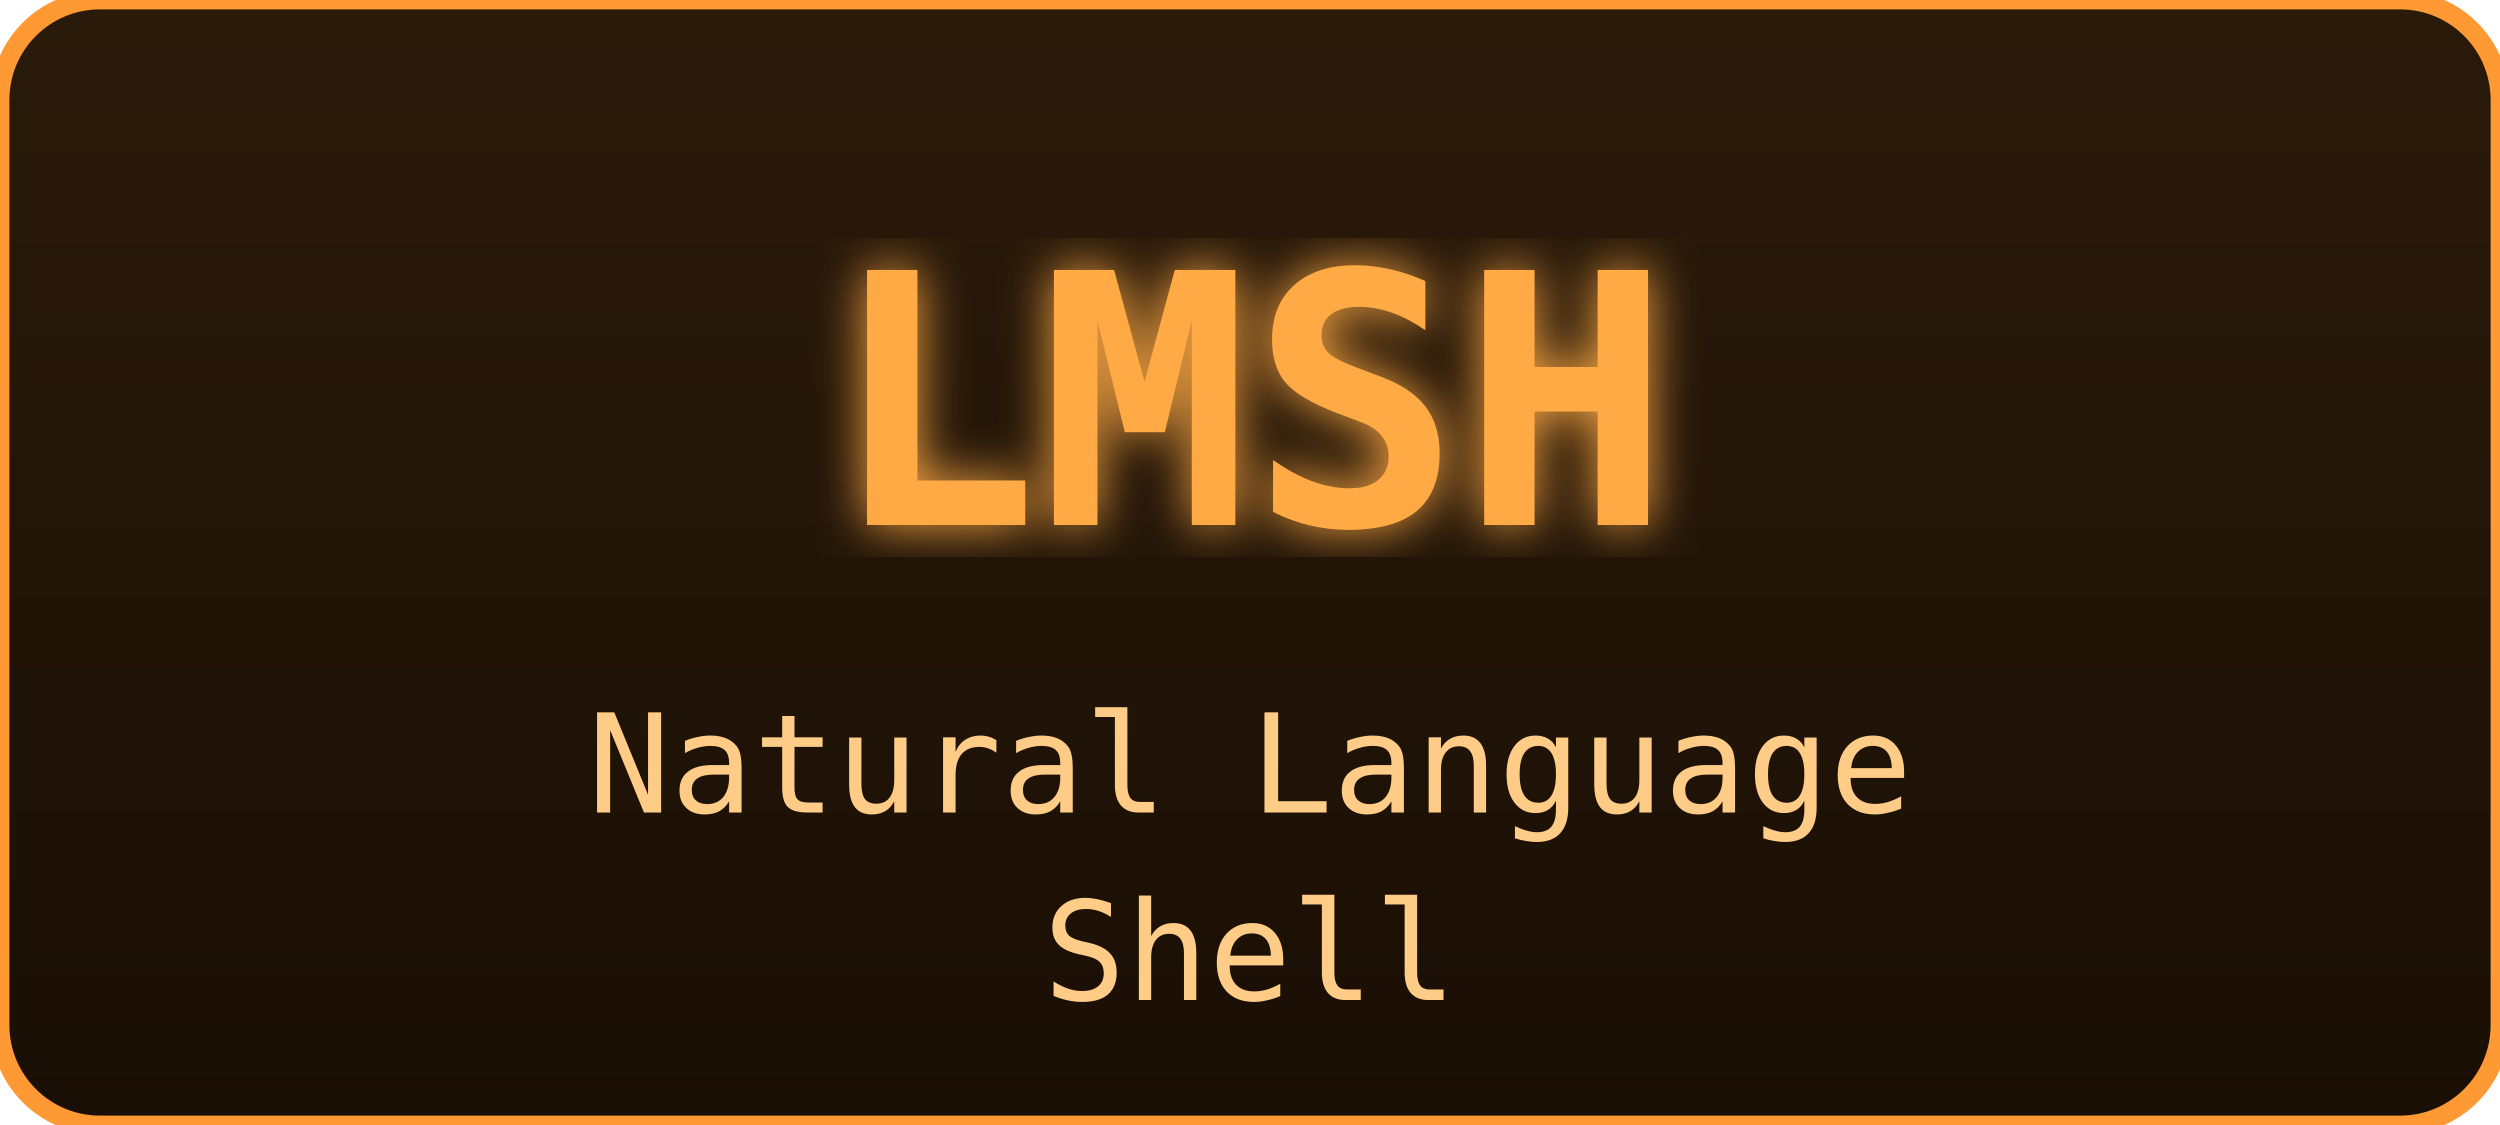
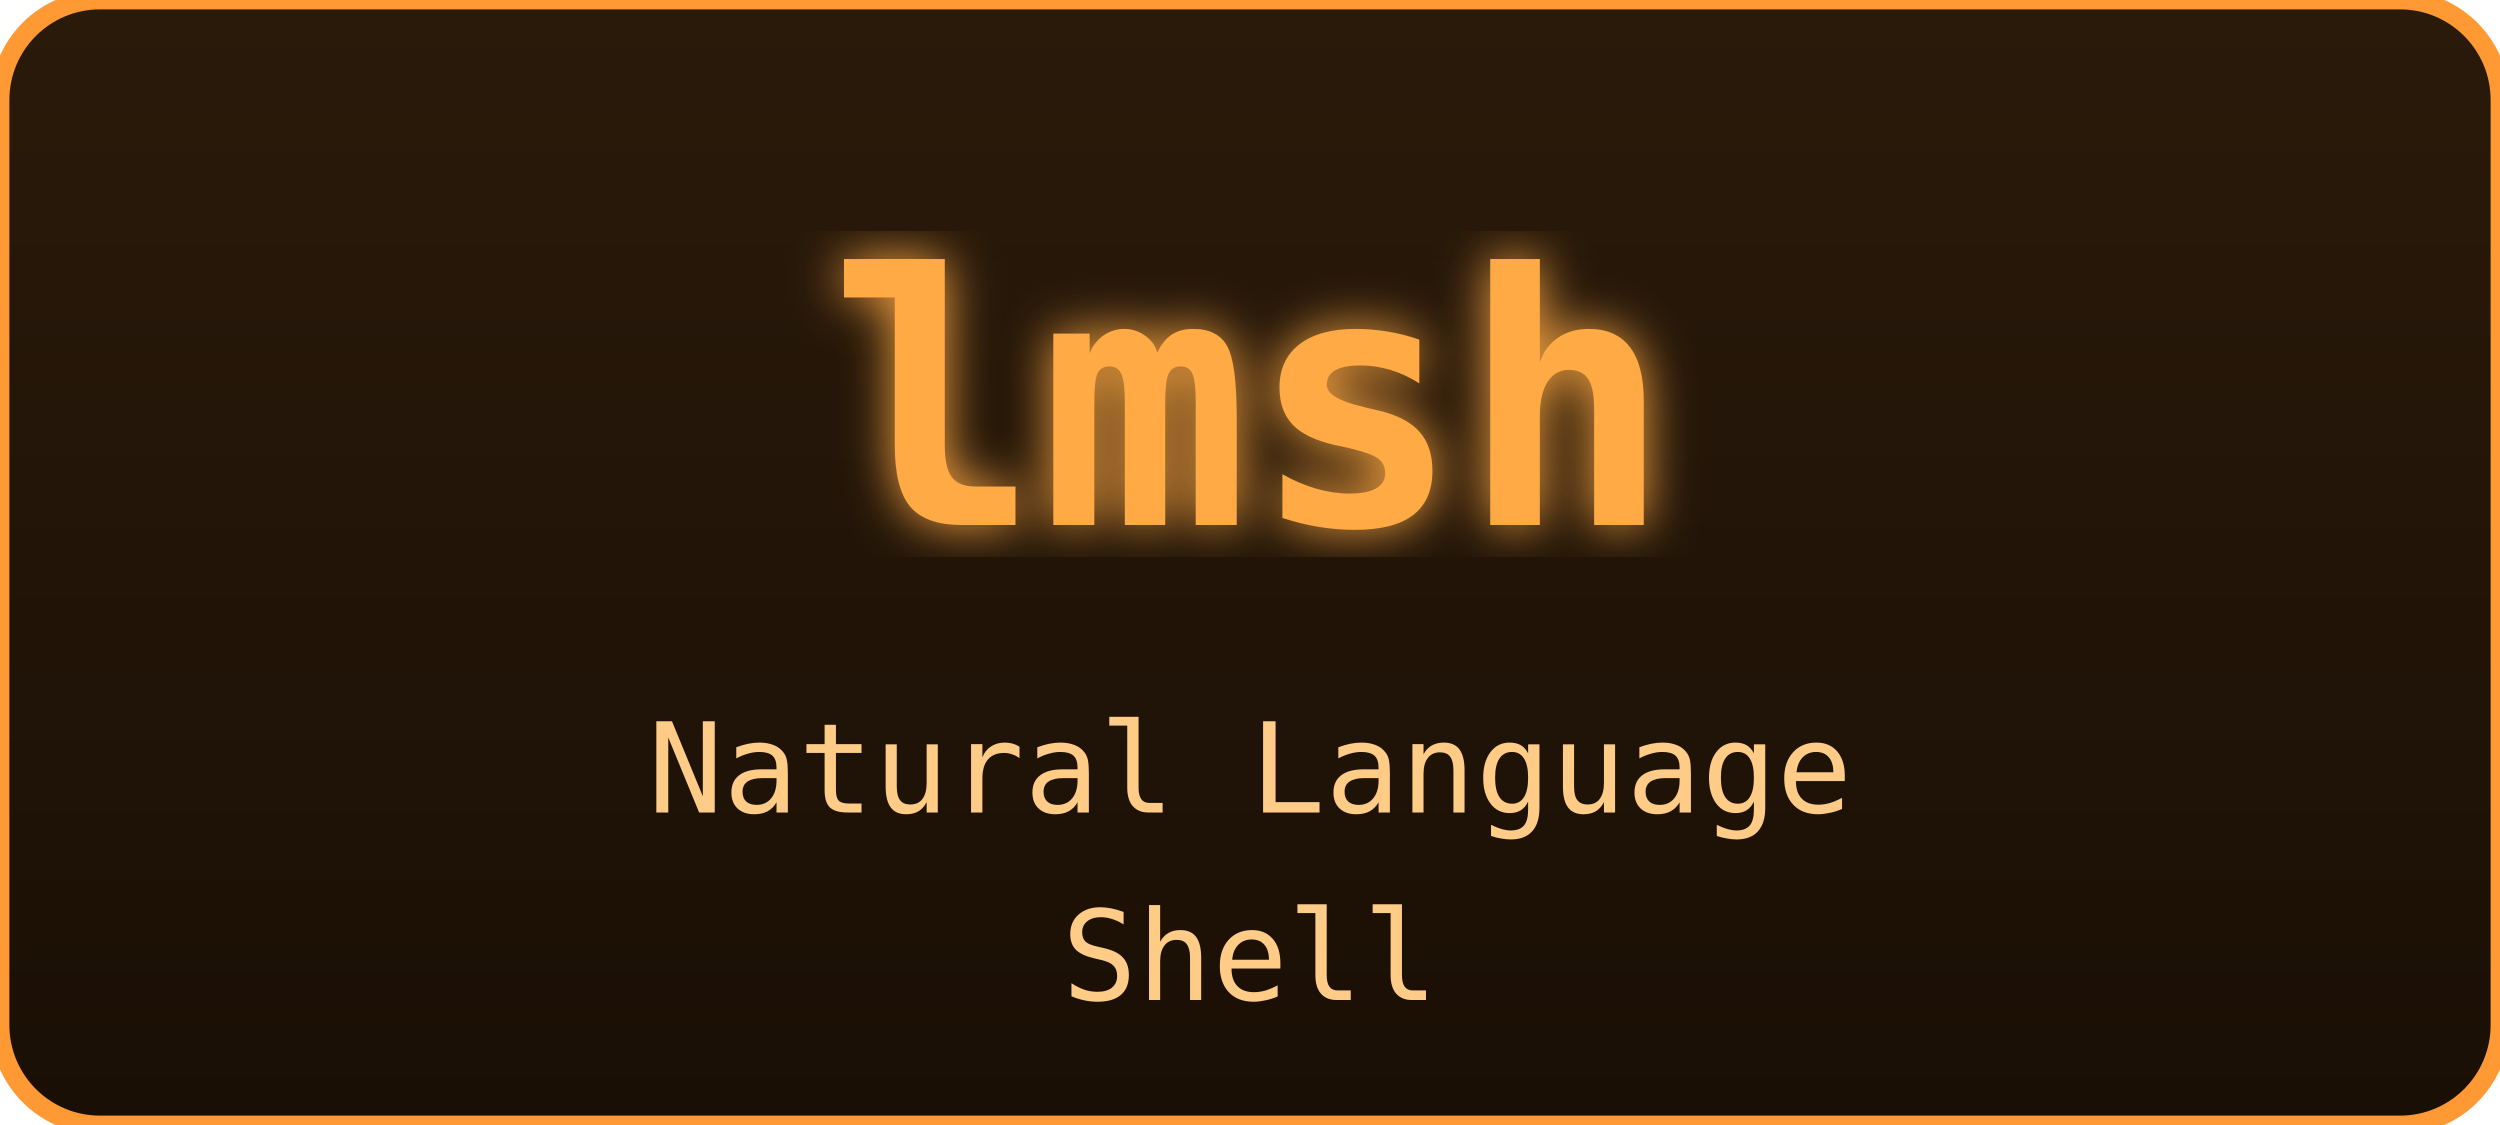
<svg xmlns="http://www.w3.org/2000/svg" width="200" height="90" viewBox="0 0 200 90">
  <defs>
    <filter id="glow">
      <feGaussianBlur stdDeviation="2" result="coloredBlur" />
      <feMerge>
        <feMergeNode in="coloredBlur" />
        <feMergeNode in="SourceGraphic" />
      </feMerge>
    </filter>
    <linearGradient id="bg" x1="0%" y1="0%" x2="0%" y2="100%">
      <stop offset="0%" style="stop-color:#2a1a0a" />
      <stop offset="100%" style="stop-color:#1a0f05" />
    </linearGradient>
  </defs>
  <rect width="200" height="90" rx="8" fill="url(#bg)" stroke="#ff9933" stroke-width="1.5" />
-   <text x="100" y="42" font-family="monospace" font-size="28" font-weight="bold" fill="#ffaa44" text-anchor="middle" filter="url(#glow)">LMSH</text>
-   <text x="100" y="65" font-family="monospace" font-size="11" fill="#ffcc88" text-anchor="middle">Natural Language</text>
-   <text x="100" y="80" font-family="monospace" font-size="11" fill="#ffcc88" text-anchor="middle">Shell</text>
+   <text x="100" y="42" font-family="monospace" font-size="28" font-weight="bold" fill="#ffaa44" text-anchor="middle" filter="url(#glow)">lmsh</text>
+   <text x="100" y="65" font-family="monospace" font-size="10" fill="#ffcc88" text-anchor="middle">Natural Language</text>
+   <text x="100" y="80" font-family="monospace" font-size="10" fill="#ffcc88" text-anchor="middle">Shell</text>
</svg>
